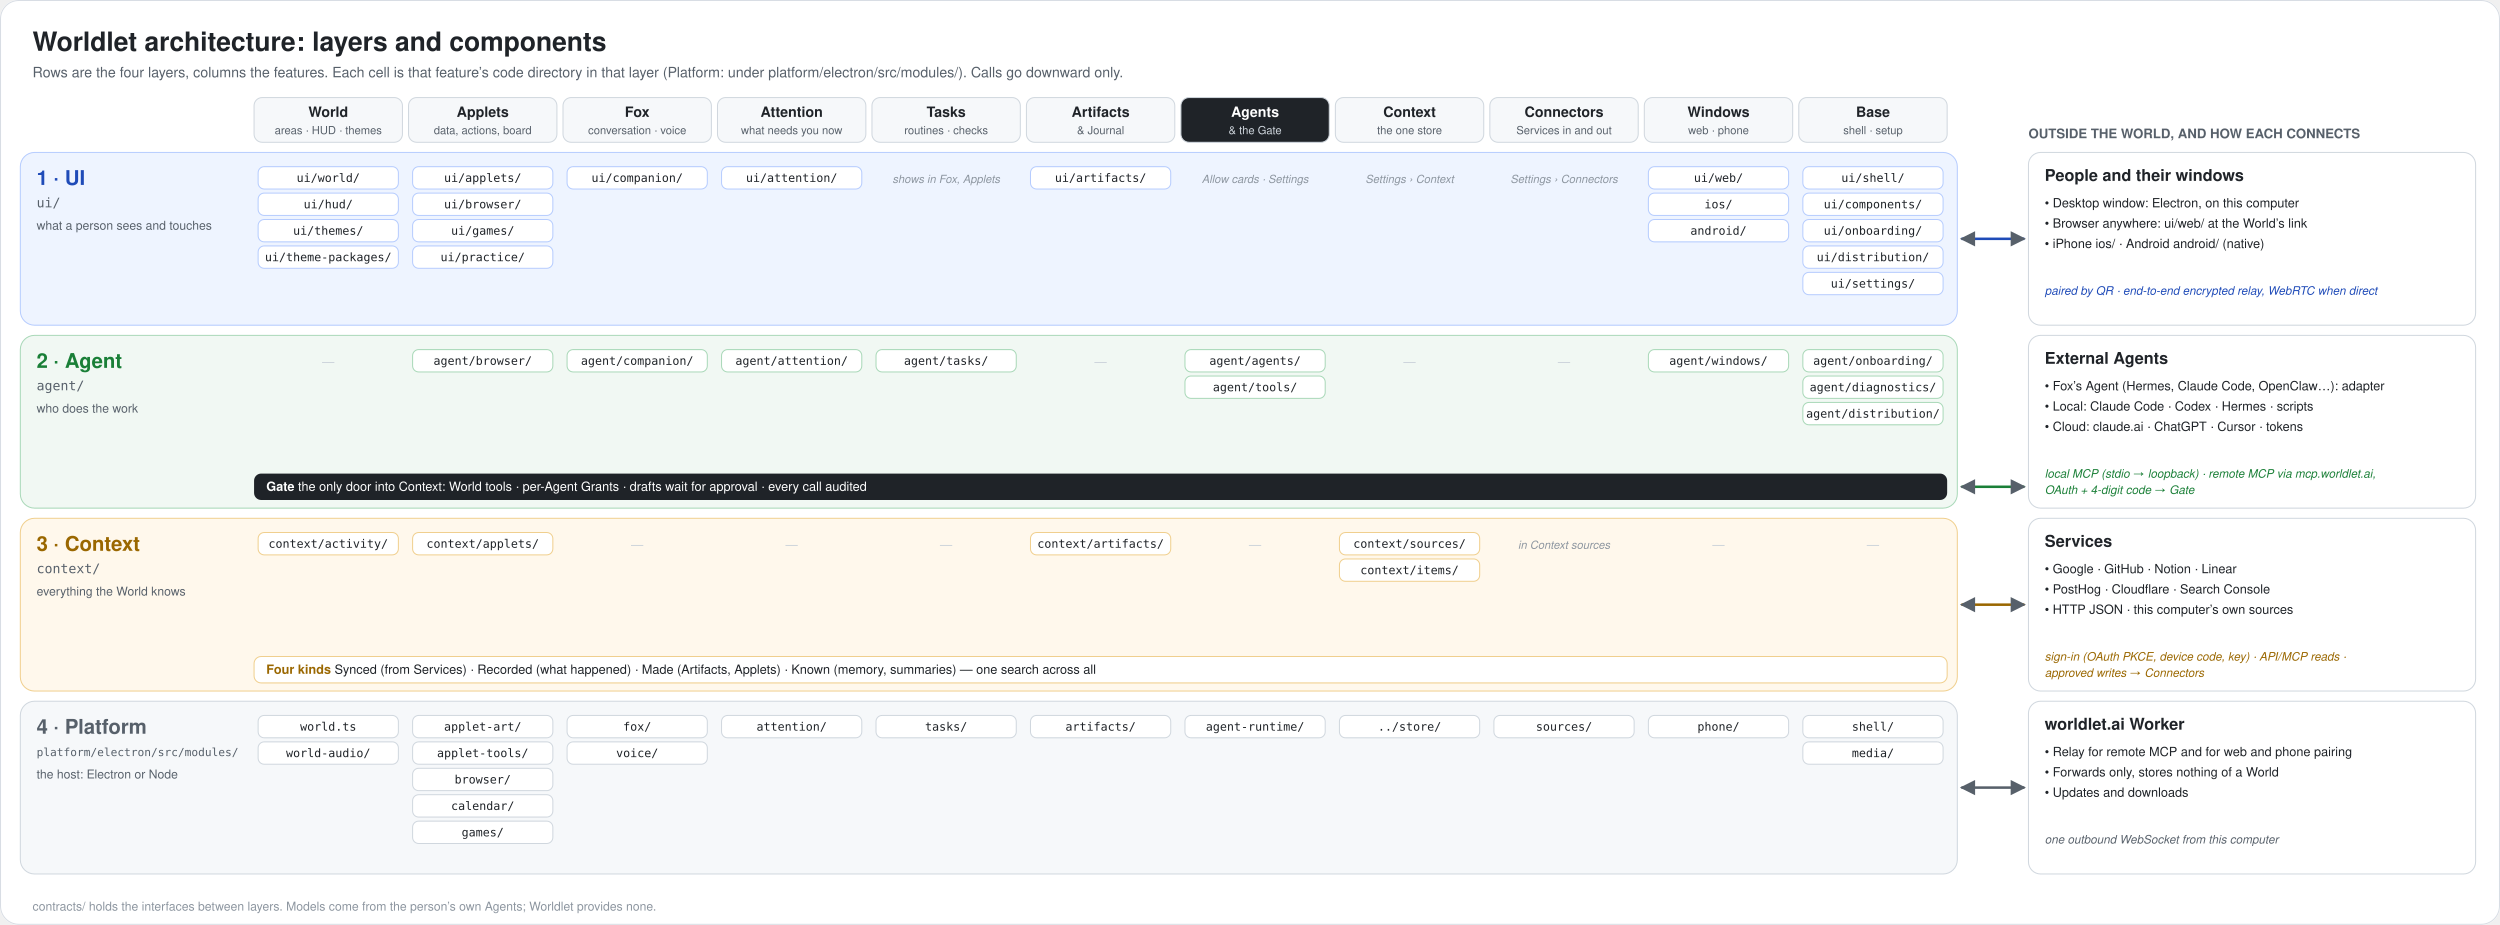
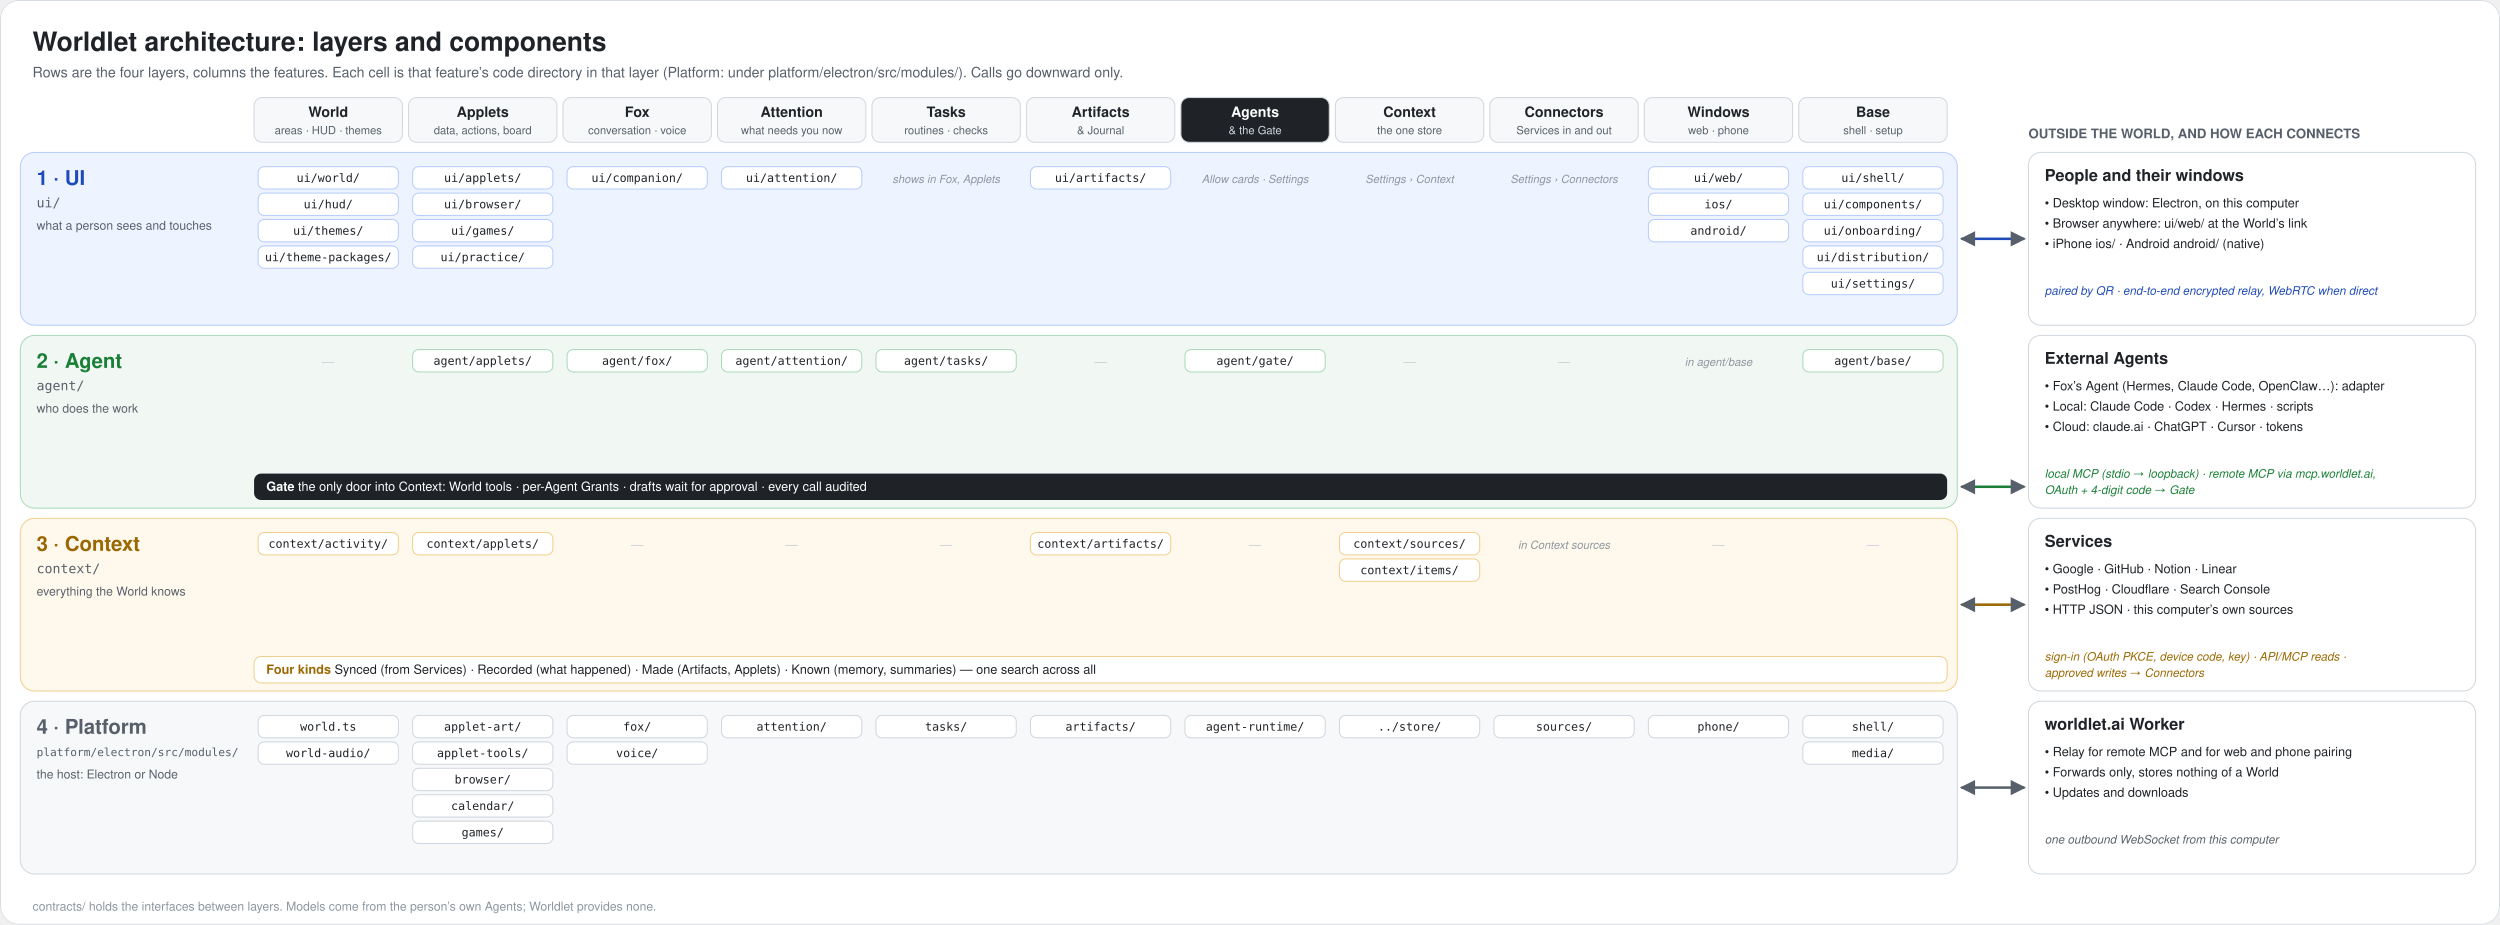
<svg xmlns="http://www.w3.org/2000/svg" width="2460" height="910" viewBox="0 0 2460 910" font-family="-apple-system, 'Segoe UI', Helvetica, Arial, sans-serif">
  <defs>
    <marker id="ar" viewBox="0 0 10 10" refX="9" refY="5" markerWidth="6" markerHeight="6" orient="auto-start-reverse">
      <path d="M0 0L10 5L0 10z" fill="#57606A" />
    </marker>
  </defs>
  <rect width="2460" height="910" rx="18" fill="#FFFFFF" />
  <rect x="0.5" y="0.5" width="2459" height="909" rx="18" fill="none" stroke="#D8DDE4" />
  <text x="32" y="50" font-size="26" font-weight="700" fill="#1F2328">Worldlet architecture: layers and components</text>
  <text x="32" y="76" font-size="14" fill="#57606A">Rows are the four layers, columns the features. Each cell is that feature’s code directory in that layer (Platform: under platform/electron/src/modules/). Calls go downward only.</text>
  <rect x="250" y="96" width="146" height="44" rx="8" fill="#F6F8FA" stroke="#D0D7DE" />
  <text x="323.0" y="115" font-size="14" font-weight="700" text-anchor="middle" fill="#1F2328">World</text>
  <text x="323.0" y="132" font-size="11" text-anchor="middle" fill="#57606A">areas · HUD · themes</text>
  <rect x="402" y="96" width="146" height="44" rx="8" fill="#F6F8FA" stroke="#D0D7DE" />
  <text x="475.0" y="115" font-size="14" font-weight="700" text-anchor="middle" fill="#1F2328">Applets</text>
  <text x="475.0" y="132" font-size="11" text-anchor="middle" fill="#57606A">data, actions, board</text>
  <rect x="554" y="96" width="146" height="44" rx="8" fill="#F6F8FA" stroke="#D0D7DE" />
  <text x="627.0" y="115" font-size="14" font-weight="700" text-anchor="middle" fill="#1F2328">Fox</text>
  <text x="627.0" y="132" font-size="11" text-anchor="middle" fill="#57606A">conversation · voice</text>
  <rect x="706" y="96" width="146" height="44" rx="8" fill="#F6F8FA" stroke="#D0D7DE" />
  <text x="779.0" y="115" font-size="14" font-weight="700" text-anchor="middle" fill="#1F2328">Attention</text>
  <text x="779.0" y="132" font-size="11" text-anchor="middle" fill="#57606A">what needs you now</text>
  <rect x="858" y="96" width="146" height="44" rx="8" fill="#F6F8FA" stroke="#D0D7DE" />
  <text x="931.0" y="115" font-size="14" font-weight="700" text-anchor="middle" fill="#1F2328">Tasks</text>
  <text x="931.0" y="132" font-size="11" text-anchor="middle" fill="#57606A">routines · checks</text>
  <rect x="1010" y="96" width="146" height="44" rx="8" fill="#F6F8FA" stroke="#D0D7DE" />
  <text x="1083.0" y="115" font-size="14" font-weight="700" text-anchor="middle" fill="#1F2328">Artifacts</text>
  <text x="1083.0" y="132" font-size="11" text-anchor="middle" fill="#57606A">&amp; Journal</text>
  <rect x="1162" y="96" width="146" height="44" rx="8" fill="#1F2328" stroke="#D0D7DE" />
  <text x="1235.0" y="115" font-size="14" font-weight="700" text-anchor="middle" fill="#FFFFFF">Agents</text>
  <text x="1235.0" y="132" font-size="11" text-anchor="middle" fill="#D0D7DE">&amp; the Gate</text>
  <rect x="1314" y="96" width="146" height="44" rx="8" fill="#F6F8FA" stroke="#D0D7DE" />
  <text x="1387.0" y="115" font-size="14" font-weight="700" text-anchor="middle" fill="#1F2328">Context</text>
  <text x="1387.0" y="132" font-size="11" text-anchor="middle" fill="#57606A">the one store</text>
  <rect x="1466" y="96" width="146" height="44" rx="8" fill="#F6F8FA" stroke="#D0D7DE" />
  <text x="1539.0" y="115" font-size="14" font-weight="700" text-anchor="middle" fill="#1F2328">Connectors</text>
  <text x="1539.0" y="132" font-size="11" text-anchor="middle" fill="#57606A">Services in and out</text>
  <rect x="1618" y="96" width="146" height="44" rx="8" fill="#F6F8FA" stroke="#D0D7DE" />
  <text x="1691.0" y="115" font-size="14" font-weight="700" text-anchor="middle" fill="#1F2328">Windows</text>
  <text x="1691.0" y="132" font-size="11" text-anchor="middle" fill="#57606A">web · phone</text>
  <rect x="1770" y="96" width="146" height="44" rx="8" fill="#F6F8FA" stroke="#D0D7DE" />
  <text x="1843.0" y="115" font-size="14" font-weight="700" text-anchor="middle" fill="#1F2328">Base</text>
  <text x="1843.0" y="132" font-size="11" text-anchor="middle" fill="#57606A">shell · setup</text>
  <rect x="20" y="150" width="1906" height="170" rx="14" fill="#EEF4FF" stroke="#B6CCFE" />
  <text x="36" y="182" font-size="20" font-weight="800" fill="#1F4BB8">1 · UI</text>
  <text x="36" y="204" font-size="13" font-family="ui-monospace, Menlo, monospace" fill="#57606A">ui/</text>
  <text x="36" y="226" font-size="12" fill="#57606A">what a person sees and touches</text>
  <rect x="254" y="164" width="138" height="22" rx="6" fill="#FFFFFF" stroke="#B6CCFE" />
  <text x="323.0" y="179" font-size="11.5" font-family="ui-monospace, Menlo, monospace" text-anchor="middle" fill="#1F2328">ui/world/</text>
  <rect x="254" y="190" width="138" height="22" rx="6" fill="#FFFFFF" stroke="#B6CCFE" />
  <text x="323.0" y="205" font-size="11.5" font-family="ui-monospace, Menlo, monospace" text-anchor="middle" fill="#1F2328">ui/hud/</text>
  <rect x="254" y="216" width="138" height="22" rx="6" fill="#FFFFFF" stroke="#B6CCFE" />
  <text x="323.0" y="231" font-size="11.5" font-family="ui-monospace, Menlo, monospace" text-anchor="middle" fill="#1F2328">ui/themes/</text>
  <rect x="254" y="242" width="138" height="22" rx="6" fill="#FFFFFF" stroke="#B6CCFE" />
  <text x="323.0" y="257" font-size="11.5" font-family="ui-monospace, Menlo, monospace" text-anchor="middle" fill="#1F2328">ui/theme-packages/</text>
  <rect x="406" y="164" width="138" height="22" rx="6" fill="#FFFFFF" stroke="#B6CCFE" />
  <text x="475.0" y="179" font-size="11.5" font-family="ui-monospace, Menlo, monospace" text-anchor="middle" fill="#1F2328">ui/applets/</text>
  <rect x="406" y="190" width="138" height="22" rx="6" fill="#FFFFFF" stroke="#B6CCFE" />
  <text x="475.0" y="205" font-size="11.5" font-family="ui-monospace, Menlo, monospace" text-anchor="middle" fill="#1F2328">ui/browser/</text>
  <rect x="406" y="216" width="138" height="22" rx="6" fill="#FFFFFF" stroke="#B6CCFE" />
  <text x="475.0" y="231" font-size="11.5" font-family="ui-monospace, Menlo, monospace" text-anchor="middle" fill="#1F2328">ui/games/</text>
  <rect x="406" y="242" width="138" height="22" rx="6" fill="#FFFFFF" stroke="#B6CCFE" />
  <text x="475.0" y="257" font-size="11.5" font-family="ui-monospace, Menlo, monospace" text-anchor="middle" fill="#1F2328">ui/practice/</text>
  <rect x="558" y="164" width="138" height="22" rx="6" fill="#FFFFFF" stroke="#B6CCFE" />
  <text x="627.0" y="179" font-size="11.5" font-family="ui-monospace, Menlo, monospace" text-anchor="middle" fill="#1F2328">ui/companion/</text>
  <rect x="710" y="164" width="138" height="22" rx="6" fill="#FFFFFF" stroke="#B6CCFE" />
  <text x="779.0" y="179" font-size="11.5" font-family="ui-monospace, Menlo, monospace" text-anchor="middle" fill="#1F2328">ui/attention/</text>
  <text x="931.0" y="180" font-size="11" text-anchor="middle" fill="#8C959F" font-style="italic">shows in Fox, Applets</text>
  <rect x="1014" y="164" width="138" height="22" rx="6" fill="#FFFFFF" stroke="#B6CCFE" />
  <text x="1083.0" y="179" font-size="11.5" font-family="ui-monospace, Menlo, monospace" text-anchor="middle" fill="#1F2328">ui/artifacts/</text>
  <text x="1235.0" y="180" font-size="11" text-anchor="middle" fill="#8C959F" font-style="italic">Allow cards · Settings</text>
  <text x="1387.0" y="180" font-size="11" text-anchor="middle" fill="#8C959F" font-style="italic">Settings › Context</text>
  <text x="1539.0" y="180" font-size="11" text-anchor="middle" fill="#8C959F" font-style="italic">Settings › Connectors</text>
  <rect x="1622" y="164" width="138" height="22" rx="6" fill="#FFFFFF" stroke="#B6CCFE" />
  <text x="1691.0" y="179" font-size="11.5" font-family="ui-monospace, Menlo, monospace" text-anchor="middle" fill="#1F2328">ui/web/</text>
  <rect x="1622" y="190" width="138" height="22" rx="6" fill="#FFFFFF" stroke="#B6CCFE" />
  <text x="1691.0" y="205" font-size="11.5" font-family="ui-monospace, Menlo, monospace" text-anchor="middle" fill="#1F2328">ios/</text>
  <rect x="1622" y="216" width="138" height="22" rx="6" fill="#FFFFFF" stroke="#B6CCFE" />
  <text x="1691.0" y="231" font-size="11.5" font-family="ui-monospace, Menlo, monospace" text-anchor="middle" fill="#1F2328">android/</text>
  <rect x="1774" y="164" width="138" height="22" rx="6" fill="#FFFFFF" stroke="#B6CCFE" />
  <text x="1843.0" y="179" font-size="11.5" font-family="ui-monospace, Menlo, monospace" text-anchor="middle" fill="#1F2328">ui/shell/</text>
  <rect x="1774" y="190" width="138" height="22" rx="6" fill="#FFFFFF" stroke="#B6CCFE" />
  <text x="1843.0" y="205" font-size="11.5" font-family="ui-monospace, Menlo, monospace" text-anchor="middle" fill="#1F2328">ui/components/</text>
  <rect x="1774" y="216" width="138" height="22" rx="6" fill="#FFFFFF" stroke="#B6CCFE" />
  <text x="1843.0" y="231" font-size="11.5" font-family="ui-monospace, Menlo, monospace" text-anchor="middle" fill="#1F2328">ui/onboarding/</text>
  <rect x="1774" y="242" width="138" height="22" rx="6" fill="#FFFFFF" stroke="#B6CCFE" />
  <text x="1843.0" y="257" font-size="11.5" font-family="ui-monospace, Menlo, monospace" text-anchor="middle" fill="#1F2328">ui/distribution/</text>
  <rect x="1774" y="268" width="138" height="22" rx="6" fill="#FFFFFF" stroke="#B6CCFE" />
  <text x="1843.0" y="283" font-size="11.5" font-family="ui-monospace, Menlo, monospace" text-anchor="middle" fill="#1F2328">ui/settings/</text>
  <rect x="20" y="330" width="1906" height="170" rx="14" fill="#F1F8F3" stroke="#A9D8B8" />
  <text x="36" y="362" font-size="20" font-weight="800" fill="#1A7F37">2 · Agent</text>
  <text x="36" y="384" font-size="13" font-family="ui-monospace, Menlo, monospace" fill="#57606A">agent/</text>
  <text x="36" y="406" font-size="12" fill="#57606A">who does the work</text>
  <text x="323.0" y="360" font-size="12" text-anchor="middle" fill="#C9D1D9">—</text>
  <rect x="406" y="344" width="138" height="22" rx="6" fill="#FFFFFF" stroke="#A9D8B8" />
-   <text x="475.0" y="359" font-size="11.5" font-family="ui-monospace, Menlo, monospace" text-anchor="middle" fill="#1F2328">agent/browser/</text>
+   <text x="475.0" y="359" font-size="11.5" font-family="ui-monospace, Menlo, monospace" text-anchor="middle" fill="#1F2328">agent/applets/</text>
  <rect x="558" y="344" width="138" height="22" rx="6" fill="#FFFFFF" stroke="#A9D8B8" />
-   <text x="627.0" y="359" font-size="11.5" font-family="ui-monospace, Menlo, monospace" text-anchor="middle" fill="#1F2328">agent/companion/</text>
+   <text x="627.0" y="359" font-size="11.5" font-family="ui-monospace, Menlo, monospace" text-anchor="middle" fill="#1F2328">agent/fox/</text>
  <rect x="710" y="344" width="138" height="22" rx="6" fill="#FFFFFF" stroke="#A9D8B8" />
  <text x="779.0" y="359" font-size="11.5" font-family="ui-monospace, Menlo, monospace" text-anchor="middle" fill="#1F2328">agent/attention/</text>
  <rect x="862" y="344" width="138" height="22" rx="6" fill="#FFFFFF" stroke="#A9D8B8" />
  <text x="931.0" y="359" font-size="11.5" font-family="ui-monospace, Menlo, monospace" text-anchor="middle" fill="#1F2328">agent/tasks/</text>
  <text x="1083.0" y="360" font-size="12" text-anchor="middle" fill="#C9D1D9">—</text>
  <rect x="1166" y="344" width="138" height="22" rx="6" fill="#FFFFFF" stroke="#A9D8B8" />
-   <text x="1235.0" y="359" font-size="11.5" font-family="ui-monospace, Menlo, monospace" text-anchor="middle" fill="#1F2328">agent/agents/</text>
-   <rect x="1166" y="370" width="138" height="22" rx="6" fill="#FFFFFF" stroke="#A9D8B8" />
-   <text x="1235.0" y="385" font-size="11.5" font-family="ui-monospace, Menlo, monospace" text-anchor="middle" fill="#1F2328">agent/tools/</text>
+   <text x="1235.0" y="359" font-size="11.5" font-family="ui-monospace, Menlo, monospace" text-anchor="middle" fill="#1F2328">agent/gate/</text>
  <text x="1387.0" y="360" font-size="12" text-anchor="middle" fill="#C9D1D9">—</text>
  <text x="1539.0" y="360" font-size="12" text-anchor="middle" fill="#C9D1D9">—</text>
-   <rect x="1622" y="344" width="138" height="22" rx="6" fill="#FFFFFF" stroke="#A9D8B8" />
-   <text x="1691.0" y="359" font-size="11.5" font-family="ui-monospace, Menlo, monospace" text-anchor="middle" fill="#1F2328">agent/windows/</text>
+   <text x="1691.0" y="360" font-size="11" text-anchor="middle" fill="#8C959F" font-style="italic">in agent/base</text>
  <rect x="1774" y="344" width="138" height="22" rx="6" fill="#FFFFFF" stroke="#A9D8B8" />
-   <text x="1843.0" y="359" font-size="11.5" font-family="ui-monospace, Menlo, monospace" text-anchor="middle" fill="#1F2328">agent/onboarding/</text>
-   <rect x="1774" y="370" width="138" height="22" rx="6" fill="#FFFFFF" stroke="#A9D8B8" />
-   <text x="1843.0" y="385" font-size="11.5" font-family="ui-monospace, Menlo, monospace" text-anchor="middle" fill="#1F2328">agent/diagnostics/</text>
-   <rect x="1774" y="396" width="138" height="22" rx="6" fill="#FFFFFF" stroke="#A9D8B8" />
-   <text x="1843.0" y="411" font-size="11.5" font-family="ui-monospace, Menlo, monospace" text-anchor="middle" fill="#1F2328">agent/distribution/</text>
+   <text x="1843.0" y="359" font-size="11.5" font-family="ui-monospace, Menlo, monospace" text-anchor="middle" fill="#1F2328">agent/base/</text>
  <rect x="250" y="466" width="1666" height="26" rx="7" fill="#1F2328" />
  <text x="262" y="483" font-size="12.5" fill="#FFFFFF">
    <tspan font-weight="800">Gate</tspan>  the only door into Context: World tools · per-Agent Grants · drafts wait for approval · every call audited</text>
  <rect x="20" y="510" width="1906" height="170" rx="14" fill="#FFF8EC" stroke="#F0CF8E" />
  <text x="36" y="542" font-size="20" font-weight="800" fill="#9A6700">3 · Context</text>
  <text x="36" y="564" font-size="13" font-family="ui-monospace, Menlo, monospace" fill="#57606A">context/</text>
  <text x="36" y="586" font-size="12" fill="#57606A">everything the World knows</text>
  <rect x="254" y="524" width="138" height="22" rx="6" fill="#FFFFFF" stroke="#F0CF8E" />
  <text x="323.0" y="539" font-size="11.5" font-family="ui-monospace, Menlo, monospace" text-anchor="middle" fill="#1F2328">context/activity/</text>
  <rect x="406" y="524" width="138" height="22" rx="6" fill="#FFFFFF" stroke="#F0CF8E" />
  <text x="475.0" y="539" font-size="11.5" font-family="ui-monospace, Menlo, monospace" text-anchor="middle" fill="#1F2328">context/applets/</text>
  <text x="627.0" y="540" font-size="12" text-anchor="middle" fill="#C9D1D9">—</text>
  <text x="779.0" y="540" font-size="12" text-anchor="middle" fill="#C9D1D9">—</text>
  <text x="931.0" y="540" font-size="12" text-anchor="middle" fill="#C9D1D9">—</text>
  <rect x="1014" y="524" width="138" height="22" rx="6" fill="#FFFFFF" stroke="#F0CF8E" />
  <text x="1083.0" y="539" font-size="11.5" font-family="ui-monospace, Menlo, monospace" text-anchor="middle" fill="#1F2328">context/artifacts/</text>
  <text x="1235.0" y="540" font-size="12" text-anchor="middle" fill="#C9D1D9">—</text>
  <rect x="1318" y="524" width="138" height="22" rx="6" fill="#FFFFFF" stroke="#F0CF8E" />
  <text x="1387.0" y="539" font-size="11.5" font-family="ui-monospace, Menlo, monospace" text-anchor="middle" fill="#1F2328">context/sources/</text>
  <rect x="1318" y="550" width="138" height="22" rx="6" fill="#FFFFFF" stroke="#F0CF8E" />
  <text x="1387.0" y="565" font-size="11.5" font-family="ui-monospace, Menlo, monospace" text-anchor="middle" fill="#1F2328">context/items/</text>
  <text x="1539.0" y="540" font-size="11" text-anchor="middle" fill="#8C959F" font-style="italic">in Context sources</text>
  <text x="1691.0" y="540" font-size="12" text-anchor="middle" fill="#C9D1D9">—</text>
  <text x="1843.0" y="540" font-size="12" text-anchor="middle" fill="#C9D1D9">—</text>
  <rect x="250" y="646" width="1666" height="26" rx="7" fill="#FFFFFF" stroke="#F0CF8E" />
  <text x="262" y="663" font-size="12.5" fill="#1F2328">
    <tspan font-weight="800" fill="#9A6700">Four kinds</tspan>  Synced (from Services) · Recorded (what happened) · Made (Artifacts, Applets) · Known (memory, summaries) — one search across all</text>
  <rect x="20" y="690" width="1906" height="170" rx="14" fill="#F6F8FA" stroke="#D0D7DE" />
  <text x="36" y="722" font-size="20" font-weight="800" fill="#57606A">4 · Platform</text>
  <text x="36" y="744" font-size="11" font-family="ui-monospace, Menlo, monospace" fill="#57606A">platform/electron/src/modules/</text>
  <text x="36" y="766" font-size="12" fill="#57606A">the host: Electron or Node</text>
  <rect x="254" y="704" width="138" height="22" rx="6" fill="#FFFFFF" stroke="#D0D7DE" />
  <text x="323.0" y="719" font-size="11.5" font-family="ui-monospace, Menlo, monospace" text-anchor="middle" fill="#1F2328">world.ts</text>
  <rect x="254" y="730" width="138" height="22" rx="6" fill="#FFFFFF" stroke="#D0D7DE" />
  <text x="323.0" y="745" font-size="11.5" font-family="ui-monospace, Menlo, monospace" text-anchor="middle" fill="#1F2328">world-audio/</text>
  <rect x="406" y="704" width="138" height="22" rx="6" fill="#FFFFFF" stroke="#D0D7DE" />
  <text x="475.0" y="719" font-size="11.5" font-family="ui-monospace, Menlo, monospace" text-anchor="middle" fill="#1F2328">applet-art/</text>
  <rect x="406" y="730" width="138" height="22" rx="6" fill="#FFFFFF" stroke="#D0D7DE" />
  <text x="475.0" y="745" font-size="11.5" font-family="ui-monospace, Menlo, monospace" text-anchor="middle" fill="#1F2328">applet-tools/</text>
  <rect x="406" y="756" width="138" height="22" rx="6" fill="#FFFFFF" stroke="#D0D7DE" />
  <text x="475.0" y="771" font-size="11.5" font-family="ui-monospace, Menlo, monospace" text-anchor="middle" fill="#1F2328">browser/</text>
  <rect x="406" y="782" width="138" height="22" rx="6" fill="#FFFFFF" stroke="#D0D7DE" />
  <text x="475.0" y="797" font-size="11.5" font-family="ui-monospace, Menlo, monospace" text-anchor="middle" fill="#1F2328">calendar/</text>
  <rect x="406" y="808" width="138" height="22" rx="6" fill="#FFFFFF" stroke="#D0D7DE" />
  <text x="475.0" y="823" font-size="11.5" font-family="ui-monospace, Menlo, monospace" text-anchor="middle" fill="#1F2328">games/</text>
  <rect x="558" y="704" width="138" height="22" rx="6" fill="#FFFFFF" stroke="#D0D7DE" />
  <text x="627.0" y="719" font-size="11.5" font-family="ui-monospace, Menlo, monospace" text-anchor="middle" fill="#1F2328">fox/</text>
  <rect x="558" y="730" width="138" height="22" rx="6" fill="#FFFFFF" stroke="#D0D7DE" />
  <text x="627.0" y="745" font-size="11.5" font-family="ui-monospace, Menlo, monospace" text-anchor="middle" fill="#1F2328">voice/</text>
  <rect x="710" y="704" width="138" height="22" rx="6" fill="#FFFFFF" stroke="#D0D7DE" />
  <text x="779.0" y="719" font-size="11.5" font-family="ui-monospace, Menlo, monospace" text-anchor="middle" fill="#1F2328">attention/</text>
  <rect x="862" y="704" width="138" height="22" rx="6" fill="#FFFFFF" stroke="#D0D7DE" />
  <text x="931.0" y="719" font-size="11.5" font-family="ui-monospace, Menlo, monospace" text-anchor="middle" fill="#1F2328">tasks/</text>
  <rect x="1014" y="704" width="138" height="22" rx="6" fill="#FFFFFF" stroke="#D0D7DE" />
  <text x="1083.0" y="719" font-size="11.5" font-family="ui-monospace, Menlo, monospace" text-anchor="middle" fill="#1F2328">artifacts/</text>
  <rect x="1166" y="704" width="138" height="22" rx="6" fill="#FFFFFF" stroke="#D0D7DE" />
  <text x="1235.0" y="719" font-size="11.5" font-family="ui-monospace, Menlo, monospace" text-anchor="middle" fill="#1F2328">agent-runtime/</text>
  <rect x="1318" y="704" width="138" height="22" rx="6" fill="#FFFFFF" stroke="#D0D7DE" />
  <text x="1387.0" y="719" font-size="11.5" font-family="ui-monospace, Menlo, monospace" text-anchor="middle" fill="#1F2328">../store/</text>
  <rect x="1470" y="704" width="138" height="22" rx="6" fill="#FFFFFF" stroke="#D0D7DE" />
  <text x="1539.0" y="719" font-size="11.5" font-family="ui-monospace, Menlo, monospace" text-anchor="middle" fill="#1F2328">sources/</text>
  <rect x="1622" y="704" width="138" height="22" rx="6" fill="#FFFFFF" stroke="#D0D7DE" />
  <text x="1691.0" y="719" font-size="11.5" font-family="ui-monospace, Menlo, monospace" text-anchor="middle" fill="#1F2328">phone/</text>
  <rect x="1774" y="704" width="138" height="22" rx="6" fill="#FFFFFF" stroke="#D0D7DE" />
  <text x="1843.0" y="719" font-size="11.5" font-family="ui-monospace, Menlo, monospace" text-anchor="middle" fill="#1F2328">shell/</text>
  <rect x="1774" y="730" width="138" height="22" rx="6" fill="#FFFFFF" stroke="#D0D7DE" />
  <text x="1843.0" y="745" font-size="11.5" font-family="ui-monospace, Menlo, monospace" text-anchor="middle" fill="#1F2328">media/</text>
  <text x="1996" y="136" font-size="13" font-weight="700" fill="#57606A">OUTSIDE THE WORLD, AND HOW EACH CONNECTS</text>
  <rect x="1996" y="150" width="440" height="170" rx="12" fill="#FFFFFF" stroke="#D0D7DE" />
  <text x="2012" y="178" font-size="16" font-weight="700" fill="#1F2328">People and their windows</text>
  <text x="2012" y="204" font-size="12.5" fill="#1F2328">• Desktop window: Electron, on this computer</text>
  <text x="2012" y="224" font-size="12.5" fill="#1F2328">• Browser anywhere: ui/web/ at the World’s link</text>
  <text x="2012" y="244" font-size="12.5" fill="#1F2328">• iPhone ios/ · Android android/ (native)</text>
  <text x="2012" y="290" font-size="11.5" fill="#1F4BB8" font-style="italic">paired by QR · end-to-end encrypted relay, WebRTC when direct</text>
  <line x1="1992" y1="235.0" x2="1930" y2="235.0" stroke="#1F4BB8" stroke-width="2.5" marker-start="url(#ar)" marker-end="url(#ar)" />
  <rect x="1996" y="330" width="440" height="170" rx="12" fill="#FFFFFF" stroke="#D0D7DE" />
  <text x="2012" y="358" font-size="16" font-weight="700" fill="#1F2328">External Agents</text>
  <text x="2012" y="384" font-size="12.5" fill="#1F2328">• Fox’s Agent (Hermes, Claude Code, OpenClaw…): adapter</text>
  <text x="2012" y="404" font-size="12.5" fill="#1F2328">• Local: Claude Code · Codex · Hermes · scripts</text>
  <text x="2012" y="424" font-size="12.5" fill="#1F2328">• Cloud: claude.ai · ChatGPT · Cursor · tokens</text>
  <text x="2012" y="470" font-size="11.5" fill="#1A7F37" font-style="italic">local MCP (stdio → loopback) · remote MCP via mcp.worldlet.ai,</text>
  <text x="2012" y="486" font-size="11.5" fill="#1A7F37" font-style="italic">OAuth + 4-digit code → Gate</text>
  <line x1="1992" y1="479" x2="1930" y2="479" stroke="#1A7F37" stroke-width="2.5" marker-start="url(#ar)" marker-end="url(#ar)" />
  <rect x="1996" y="510" width="440" height="170" rx="12" fill="#FFFFFF" stroke="#D0D7DE" />
  <text x="2012" y="538" font-size="16" font-weight="700" fill="#1F2328">Services</text>
  <text x="2012" y="564" font-size="12.5" fill="#1F2328">• Google · GitHub · Notion · Linear</text>
  <text x="2012" y="584" font-size="12.5" fill="#1F2328">• PostHog · Cloudflare · Search Console</text>
  <text x="2012" y="604" font-size="12.5" fill="#1F2328">• HTTP JSON · this computer’s own sources</text>
  <text x="2012" y="650" font-size="11.5" fill="#9A6700" font-style="italic">sign-in (OAuth PKCE, device code, key) · API/MCP reads ·</text>
  <text x="2012" y="666" font-size="11.5" fill="#9A6700" font-style="italic">approved writes → Connectors</text>
  <line x1="1992" y1="595.0" x2="1930" y2="595.0" stroke="#9A6700" stroke-width="2.5" marker-start="url(#ar)" marker-end="url(#ar)" />
  <rect x="1996" y="690" width="440" height="170" rx="12" fill="#FFFFFF" stroke="#D0D7DE" />
  <text x="2012" y="718" font-size="16" font-weight="700" fill="#1F2328">worldlet.ai Worker</text>
  <text x="2012" y="744" font-size="12.5" fill="#1F2328">• Relay for remote MCP and for web and phone pairing</text>
  <text x="2012" y="764" font-size="12.5" fill="#1F2328">• Forwards only, stores nothing of a World</text>
  <text x="2012" y="784" font-size="12.5" fill="#1F2328">• Updates and downloads</text>
  <text x="2012" y="830" font-size="11.5" fill="#57606A" font-style="italic">one outbound WebSocket from this computer</text>
  <line x1="1992" y1="775.0" x2="1930" y2="775.0" stroke="#57606A" stroke-width="2.5" marker-start="url(#ar)" marker-end="url(#ar)" />
  <text x="32" y="896" font-size="12" fill="#8C959F">contracts/ holds the interfaces between layers. Models come from the person’s own Agents; Worldlet provides none.</text>
</svg>
